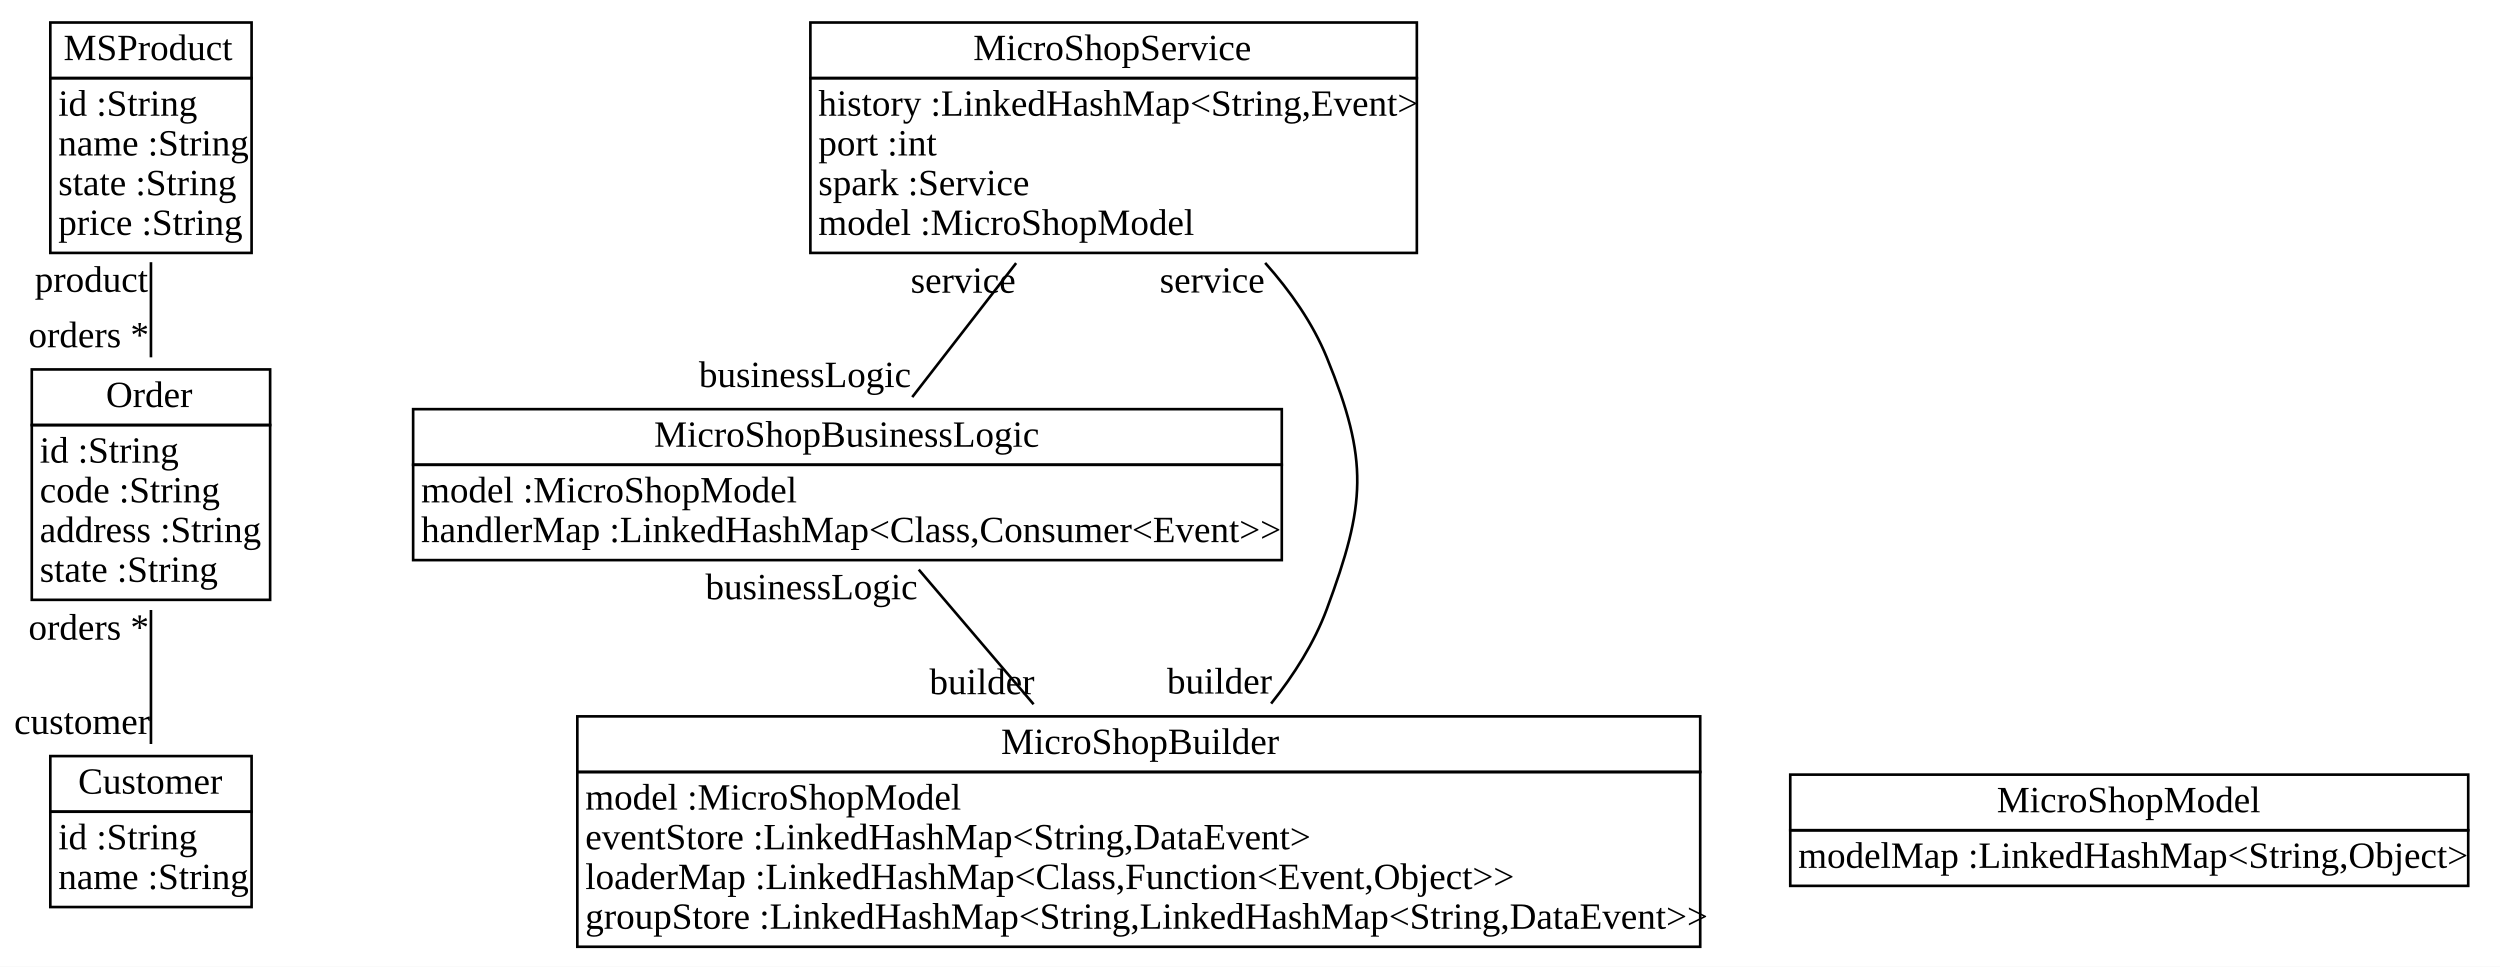
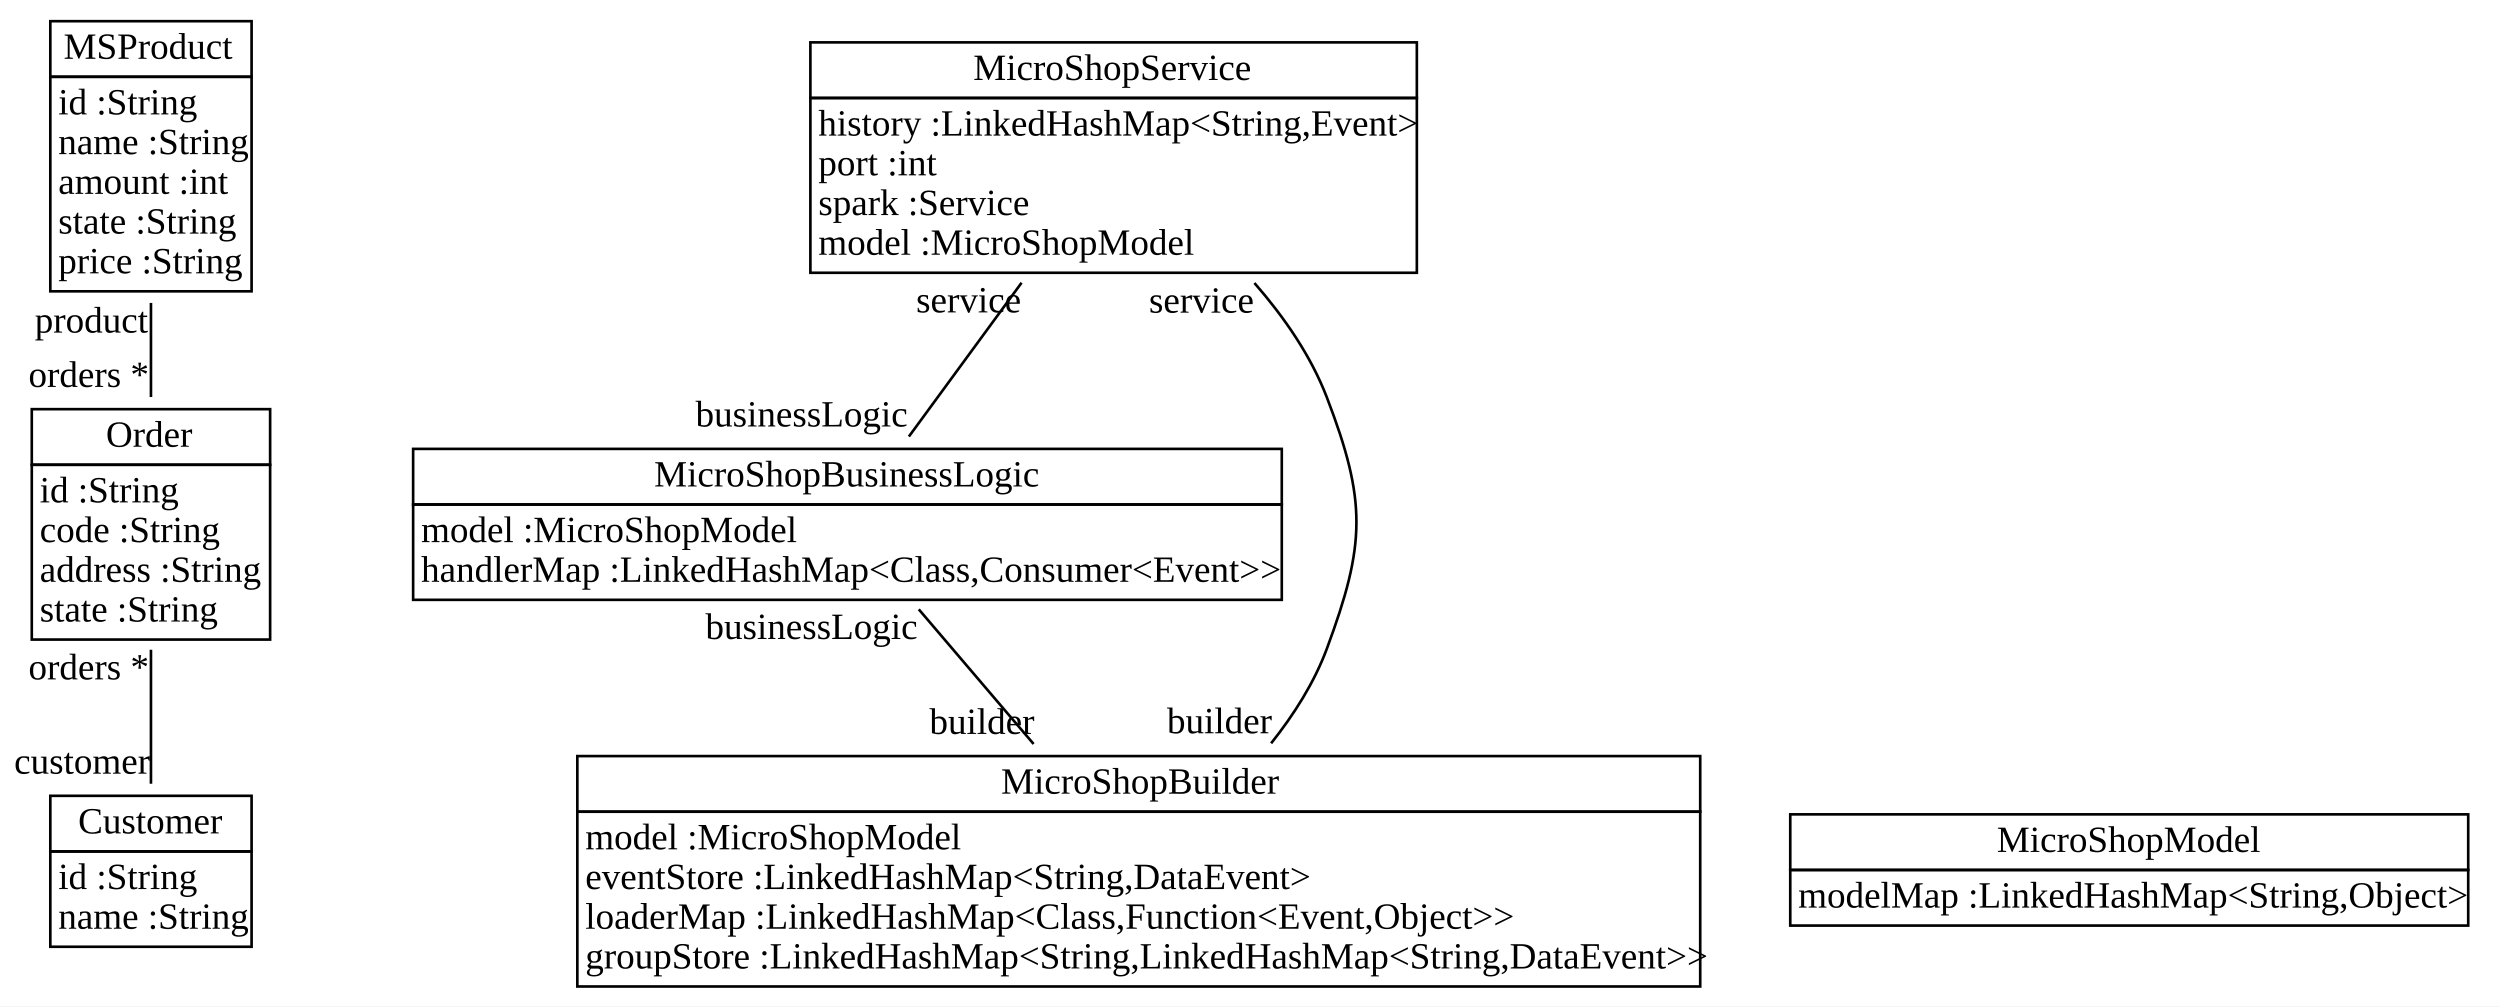
- <svg xmlns="http://www.w3.org/2000/svg" width="944px" height="365px" viewBox="0.00 0.00 944.00 365.00">
-   <g id="graph0" class="graph" transform="scale(1.0 1.0) rotate(0) translate(4 361)">
-     <polygon fill="white" stroke="none" points="-4,4 -4,-361 940,-361 940,4 -4,4" />
+ <svg xmlns="http://www.w3.org/2000/svg" width="944px" height="380px" viewBox="0.00 0.00 944.00 380.00">
+   <g id="graph0" class="graph" transform="scale(1.0 1.0) rotate(0) translate(4 376)">
+     <polygon fill="white" stroke="none" points="-4,4 -4,-376 940,-376 940,4 -4,4" />
    <g id="node1" class="node">
      <polygon fill="none" stroke="black" points="15,-54.5 15,-75.5 91,-75.5 91,-54.5 15,-54.5" />
      <text text-anchor="start" x="25.5" y="-61.3" font-family="Times New Roman,serif" font-size="14.00">Customer</text>
      <polygon fill="none" stroke="black" points="15,-18.5 15,-54.5 91,-54.5 91,-18.5 15,-18.5" />
      <text text-anchor="start" x="18" y="-40.3" font-family="Times New Roman,serif" font-size="14.00">id :String</text>
      <text text-anchor="start" x="18" y="-25.3" font-family="Times New Roman,serif" font-size="14.00">name :String</text>
    </g>
    <g id="node7" class="node">
      <polygon fill="none" stroke="black" points="8,-200.5 8,-221.5 98,-221.5 98,-200.5 8,-200.5" />
      <text text-anchor="start" x="36" y="-207.3" font-family="Times New Roman,serif" font-size="14.00">Order</text>
      <polygon fill="none" stroke="black" points="8,-134.5 8,-200.5 98,-200.5 98,-134.5 8,-134.5" />
      <text text-anchor="start" x="11" y="-186.3" font-family="Times New Roman,serif" font-size="14.00">id :String</text>
      <text text-anchor="start" x="11" y="-171.3" font-family="Times New Roman,serif" font-size="14.00">code :String</text>
      <text text-anchor="start" x="11" y="-156.3" font-family="Times New Roman,serif" font-size="14.00">address :String</text>
      <text text-anchor="start" x="11" y="-141.3" font-family="Times New Roman,serif" font-size="14.00">state :String</text>
    </g>
    <g id="edge4" class="edge">
      <path fill="none" stroke="black" d="M53,-80.057C53,-95.273 53,-113.834 53,-130.657" />
      <text text-anchor="middle" x="29.5" y="-119.457" font-family="Times New Roman,serif" font-size="14.00">orders *</text>
      <text text-anchor="middle" x="27" y="-83.857" font-family="Times New Roman,serif" font-size="14.00">customer</text>
    </g>
    <g id="node2" class="node">
-       <polygon fill="none" stroke="black" points="15,-331.5 15,-352.5 91,-352.5 91,-331.5 15,-331.5" />
-       <text text-anchor="start" x="20" y="-338.3" font-family="Times New Roman,serif" font-size="14.00">MSProduct</text>
-       <polygon fill="none" stroke="black" points="15,-265.5 15,-331.5 91,-331.5 91,-265.5 15,-265.5" />
-       <text text-anchor="start" x="18" y="-317.3" font-family="Times New Roman,serif" font-size="14.00">id :String</text>
-       <text text-anchor="start" x="18" y="-302.3" font-family="Times New Roman,serif" font-size="14.00">name :String</text>
-       <text text-anchor="start" x="18" y="-287.3" font-family="Times New Roman,serif" font-size="14.00">state :String</text>
-       <text text-anchor="start" x="18" y="-272.3" font-family="Times New Roman,serif" font-size="14.00">price :String</text>
+       <polygon fill="none" stroke="black" points="15,-347 15,-368 91,-368 91,-347 15,-347" />
+       <text text-anchor="start" x="20" y="-353.8" font-family="Times New Roman,serif" font-size="14.00">MSProduct</text>
+       <polygon fill="none" stroke="black" points="15,-266 15,-347 91,-347 91,-266 15,-266" />
+       <text text-anchor="start" x="18" y="-332.8" font-family="Times New Roman,serif" font-size="14.00">id :String</text>
+       <text text-anchor="start" x="18" y="-317.8" font-family="Times New Roman,serif" font-size="14.00">name :String</text>
+       <text text-anchor="start" x="18" y="-302.8" font-family="Times New Roman,serif" font-size="14.00">amount :int</text>
+       <text text-anchor="start" x="18" y="-287.8" font-family="Times New Roman,serif" font-size="14.00">state :String</text>
+       <text text-anchor="start" x="18" y="-272.8" font-family="Times New Roman,serif" font-size="14.00">price :String</text>
    </g>
    <g id="node3" class="node">
      <polygon fill="none" stroke="black" points="214,-69.5 214,-90.5 638,-90.5 638,-69.5 214,-69.5" />
      <text text-anchor="start" x="374" y="-76.3" font-family="Times New Roman,serif" font-size="14.00">MicroShopBuilder</text>
      <polygon fill="none" stroke="black" points="214,-3.5 214,-69.5 638,-69.5 638,-3.5 214,-3.5" />
      <text text-anchor="start" x="217" y="-55.3" font-family="Times New Roman,serif" font-size="14.00">model :MicroShopModel</text>
      <text text-anchor="start" x="217" y="-40.3" font-family="Times New Roman,serif" font-size="14.00">eventStore :LinkedHashMap&lt;String,DataEvent&gt;</text>
      <text text-anchor="start" x="217" y="-25.3" font-family="Times New Roman,serif" font-size="14.00">loaderMap :LinkedHashMap&lt;Class,Function&lt;Event,Object&gt;&gt;</text>
      <text text-anchor="start" x="217" y="-10.3" font-family="Times New Roman,serif" font-size="14.00">groupStore :LinkedHashMap&lt;String,LinkedHashMap&lt;String,DataEvent&gt;&gt;</text>
    </g>
    <g id="node4" class="node">
      <polygon fill="none" stroke="black" points="152,-185.5 152,-206.5 480,-206.5 480,-185.5 152,-185.5" />
      <text text-anchor="start" x="243" y="-192.3" font-family="Times New Roman,serif" font-size="14.00">MicroShopBusinessLogic</text>
      <polygon fill="none" stroke="black" points="152,-149.5 152,-185.5 480,-185.5 480,-149.5 152,-149.5" />
      <text text-anchor="start" x="155" y="-171.3" font-family="Times New Roman,serif" font-size="14.00">model :MicroShopModel</text>
      <text text-anchor="start" x="155" y="-156.3" font-family="Times New Roman,serif" font-size="14.00">handlerMap :LinkedHashMap&lt;Class,Consumer&lt;Event&gt;&gt;</text>
    </g>
    <g id="edge1" class="edge">
      <path fill="none" stroke="black" d="M386.287,-95.072C371.887,-111.959 355.968,-130.628 342.927,-145.922" />
      <text text-anchor="middle" x="302.427" y="-134.722" font-family="Times New Roman,serif" font-size="14.00">businessLogic</text>
      <text text-anchor="middle" x="366.787" y="-98.872" font-family="Times New Roman,serif" font-size="14.00">builder</text>
    </g>
    <g id="node6" class="node">
-       <polygon fill="none" stroke="black" points="302,-331.5 302,-352.5 531,-352.5 531,-331.5 302,-331.5" />
-       <text text-anchor="start" x="363.5" y="-338.3" font-family="Times New Roman,serif" font-size="14.00">MicroShopService</text>
-       <polygon fill="none" stroke="black" points="302,-265.5 302,-331.5 531,-331.5 531,-265.5 302,-265.5" />
-       <text text-anchor="start" x="305" y="-317.3" font-family="Times New Roman,serif" font-size="14.00">history :LinkedHashMap&lt;String,Event&gt;</text>
-       <text text-anchor="start" x="305" y="-302.3" font-family="Times New Roman,serif" font-size="14.00">port :int</text>
-       <text text-anchor="start" x="305" y="-287.3" font-family="Times New Roman,serif" font-size="14.00">spark :Service</text>
-       <text text-anchor="start" x="305" y="-272.3" font-family="Times New Roman,serif" font-size="14.00">model :MicroShopModel</text>
+       <polygon fill="none" stroke="black" points="302,-339 302,-360 531,-360 531,-339 302,-339" />
+       <text text-anchor="start" x="363.5" y="-345.8" font-family="Times New Roman,serif" font-size="14.00">MicroShopService</text>
+       <polygon fill="none" stroke="black" points="302,-273 302,-339 531,-339 531,-273 302,-273" />
+       <text text-anchor="start" x="305" y="-324.8" font-family="Times New Roman,serif" font-size="14.00">history :LinkedHashMap&lt;String,Event&gt;</text>
+       <text text-anchor="start" x="305" y="-309.8" font-family="Times New Roman,serif" font-size="14.00">port :int</text>
+       <text text-anchor="start" x="305" y="-294.8" font-family="Times New Roman,serif" font-size="14.00">spark :Service</text>
+       <text text-anchor="start" x="305" y="-279.8" font-family="Times New Roman,serif" font-size="14.00">model :MicroShopModel</text>
    </g>
    <g id="edge2" class="edge">
-       <path fill="none" stroke="black" d="M475.975,-95.324C484.58,-106.138 492.267,-118.244 497,-131 511.688,-170.585 512.979,-186.918 497,-226 491.683,-239.006 483.217,-251.067 473.722,-261.729" />
-       <text text-anchor="middle" x="453.722" y="-250.529" font-family="Times New Roman,serif" font-size="14.00">service</text>
+       <path fill="none" stroke="black" d="M475.975,-95.324C484.58,-106.138 492.267,-118.244 497,-131 511.688,-170.585 512.127,-186.58 497,-226 490.975,-241.701 480.806,-256.378 469.67,-269.137" />
+       <text text-anchor="middle" x="449.67" y="-257.937" font-family="Times New Roman,serif" font-size="14.00">service</text>
      <text text-anchor="middle" x="456.475" y="-99.124" font-family="Times New Roman,serif" font-size="14.00">builder</text>
    </g>
    <g id="edge3" class="edge">
-       <path fill="none" stroke="black" d="M340.463,-211.057C352.258,-226.273 366.646,-244.834 379.688,-261.657" />
-       <text text-anchor="middle" x="359.688" y="-250.457" font-family="Times New Roman,serif" font-size="14.00">service</text>
-       <text text-anchor="middle" x="299.963" y="-214.857" font-family="Times New Roman,serif" font-size="14.00">businessLogic</text>
+       <path fill="none" stroke="black" d="M339.193,-211.159C351.829,-228.407 367.708,-250.081 381.743,-269.239" />
+       <text text-anchor="middle" x="361.743" y="-258.039" font-family="Times New Roman,serif" font-size="14.00">service</text>
+       <text text-anchor="middle" x="298.693" y="-214.959" font-family="Times New Roman,serif" font-size="14.00">businessLogic</text>
    </g>
    <g id="node5" class="node">
      <polygon fill="none" stroke="black" points="672,-47.5 672,-68.5 928,-68.5 928,-47.5 672,-47.5" />
      <text text-anchor="start" x="750" y="-54.3" font-family="Times New Roman,serif" font-size="14.00">MicroShopModel</text>
      <polygon fill="none" stroke="black" points="672,-26.5 672,-47.5 928,-47.5 928,-26.5 672,-26.5" />
      <text text-anchor="start" x="675" y="-33.3" font-family="Times New Roman,serif" font-size="14.00">modelMap :LinkedHashMap&lt;String,Object&gt;</text>
    </g>
    <g id="edge5" class="edge">
-       <path fill="none" stroke="black" d="M53,-226.072C53,-237.763 53,-250.308 53,-261.996" />
-       <text text-anchor="middle" x="30.5" y="-250.796" font-family="Times New Roman,serif" font-size="14.00">product</text>
-       <text text-anchor="middle" x="29.5" y="-229.872" font-family="Times New Roman,serif" font-size="14.00">orders *</text>
+       <path fill="none" stroke="black" d="M53,-226.094C53,-237.524 53,-249.859 53,-261.62" />
+       <text text-anchor="middle" x="30.5" y="-250.42" font-family="Times New Roman,serif" font-size="14.00">product</text>
+       <text text-anchor="middle" x="29.5" y="-229.894" font-family="Times New Roman,serif" font-size="14.00">orders *</text>
    </g>
  </g>
</svg>
